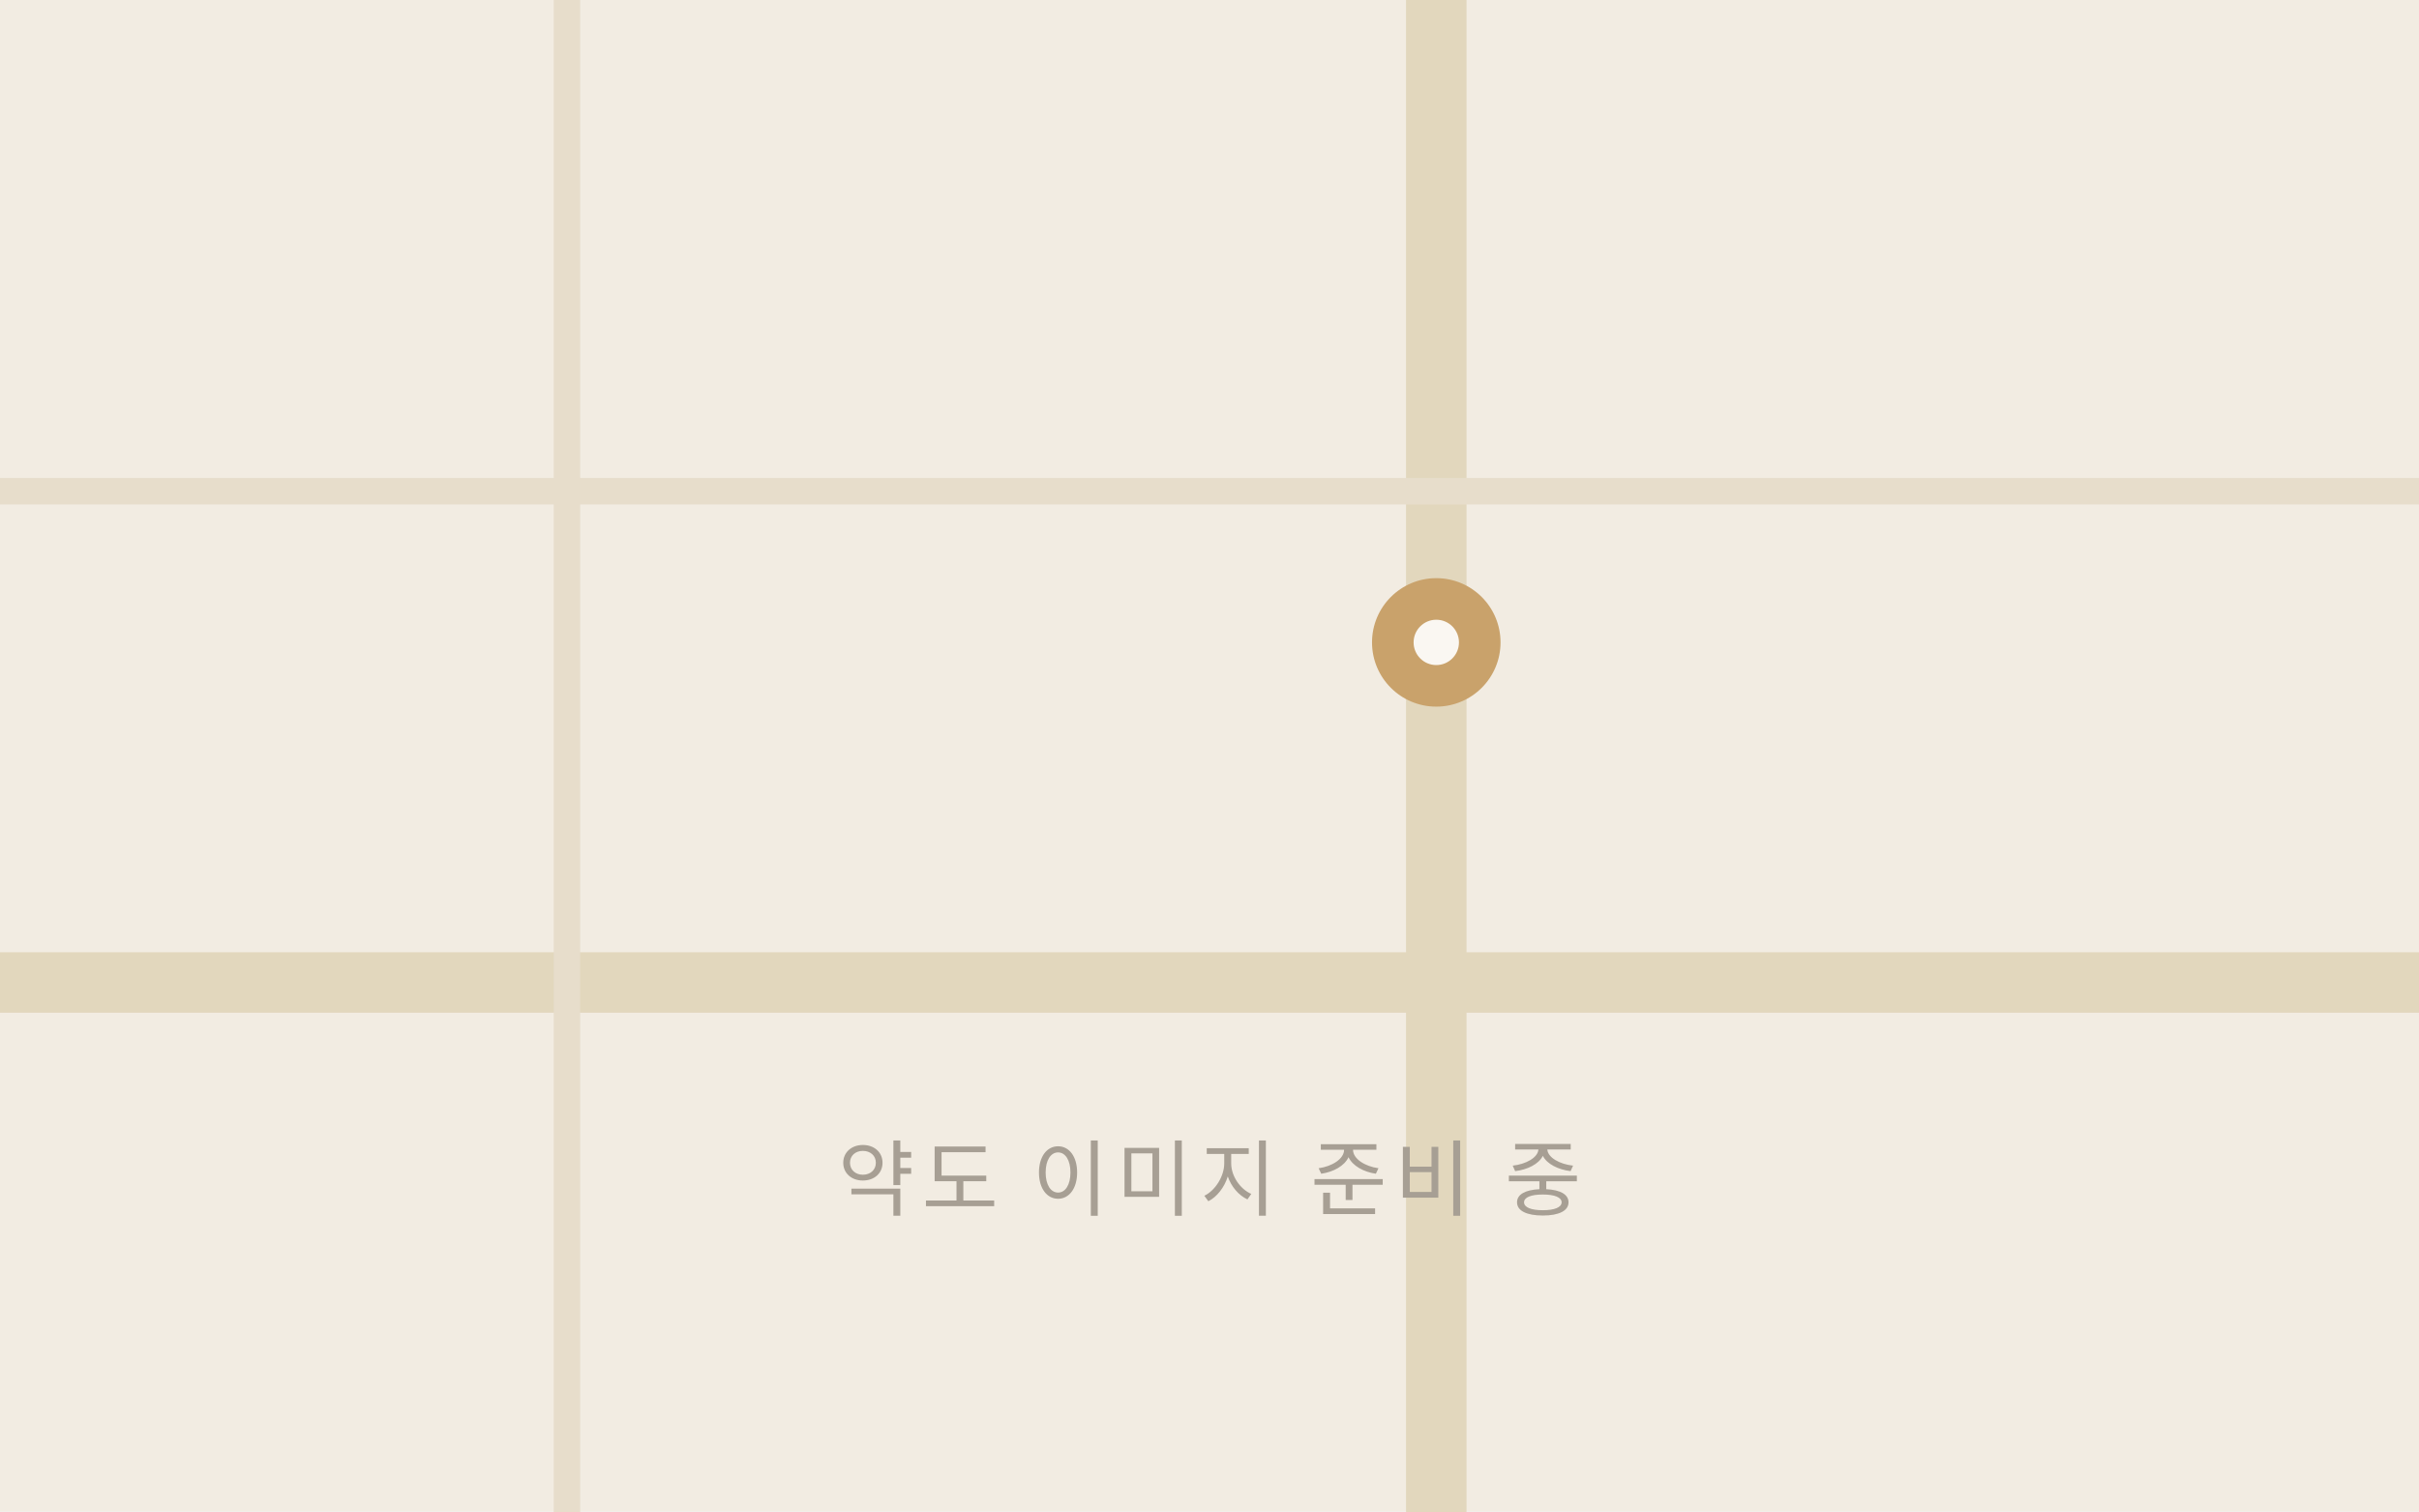
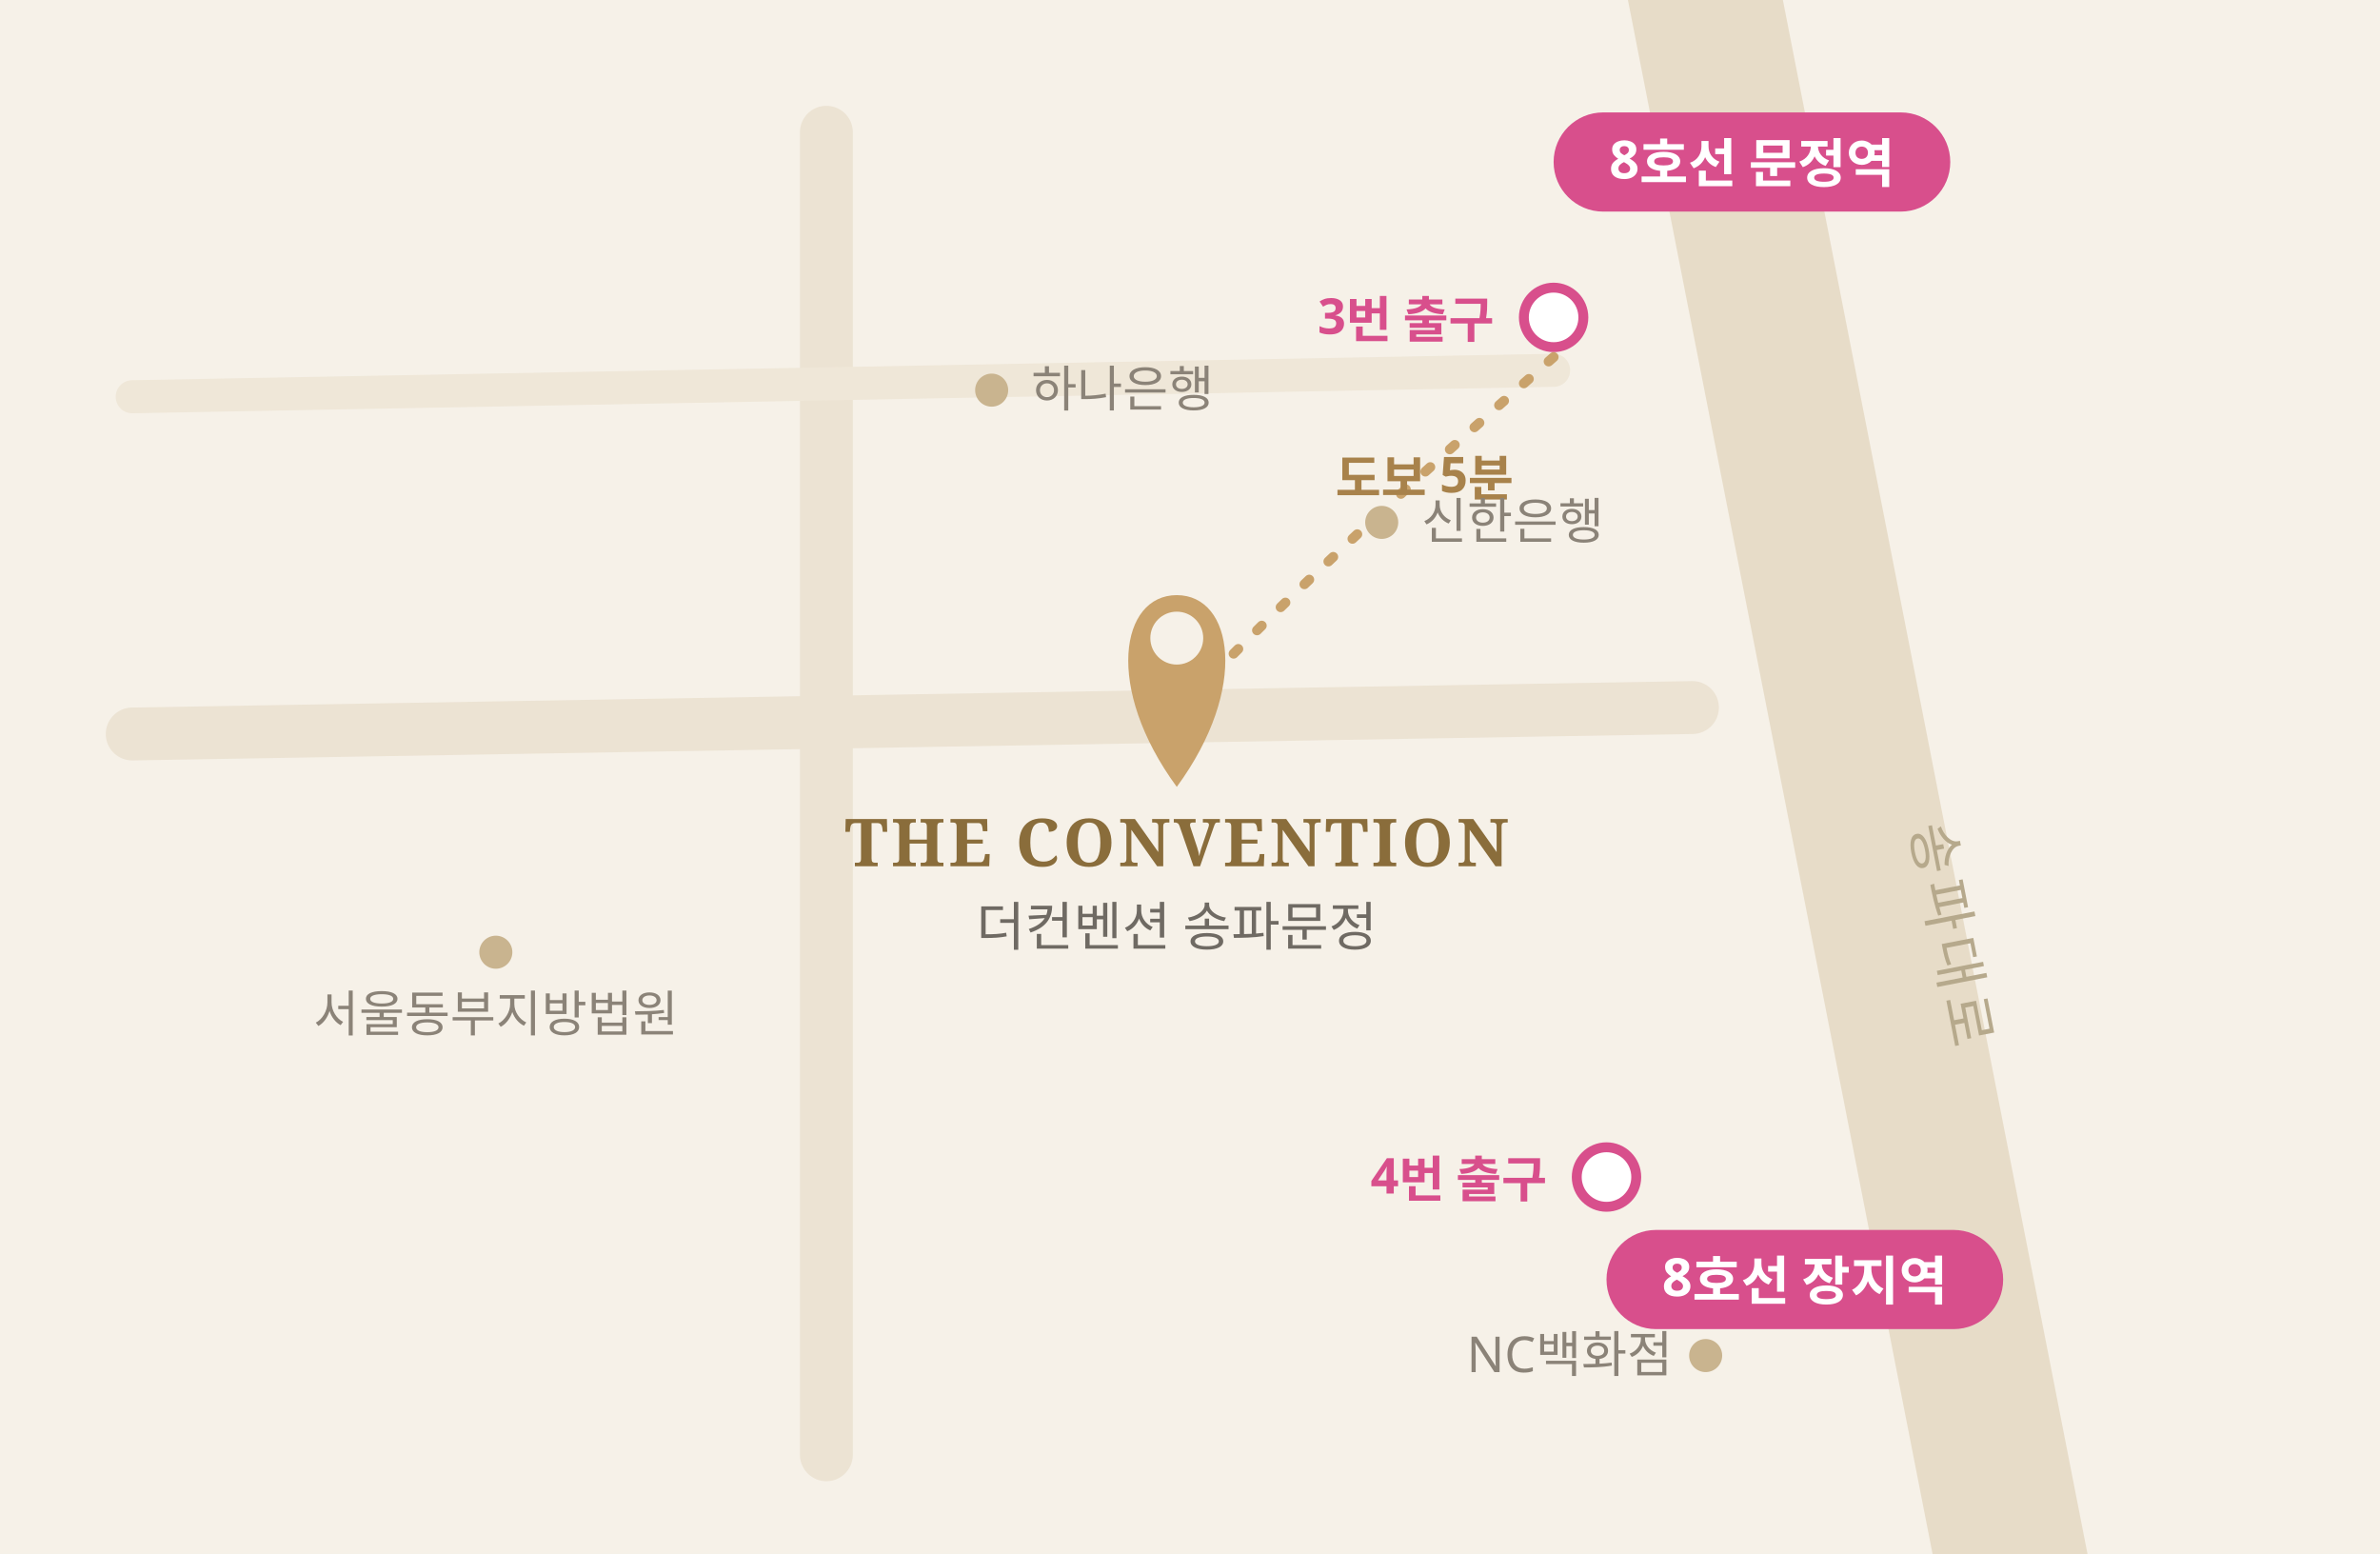
- <svg xmlns="http://www.w3.org/2000/svg" viewBox="0 0 640 400" role="img" aria-label="약도 준비 중">
-   <rect width="640" height="400" fill="#f2ece2" />
-   <g stroke="#e2d7bd" stroke-width="16" fill="none" stroke-linecap="round">
-     <path d="M-20 260 H660" />
-     <path d="M380 -20 V420" />
+ <svg xmlns="http://www.w3.org/2000/svg" viewBox="0 0 720 470" role="img" aria-label="더컨벤션 송파문정 약도 (8호선 문정역 3번 출구 도보 5분)">
+   <rect width="720" height="470" fill="#f6f1e8" />
+   <g fill="none" stroke-linecap="round">
+     <line x1="512" y1="-20" x2="612" y2="490" stroke="#e7dcc8" stroke-width="46" />
+     <line x1="40" y1="222" x2="512" y2="214" stroke="#ece3d3" stroke-width="16" />
+     <line x1="250" y1="40" x2="250" y2="440" stroke="#ece3d3" stroke-width="16" />
+     <line x1="40" y1="120" x2="470" y2="112" stroke="#efe7d8" stroke-width="10" />
  </g>
-   <g stroke="#e7ddcb" stroke-width="7" fill="none" stroke-linecap="round">
-     <path d="M-20 130 H660" />
-     <path d="M150 -20 V420" />
+   <text transform="translate(578 250) rotate(79)" font-family="sans-serif" font-size="17" letter-spacing="2" fill="#b6a98c">송파대로</text>
+   <g font-family="sans-serif">
+     <rect x="470" y="34" width="120" height="30" rx="15" fill="#d84f8c" />
+     <text x="530" y="54" text-anchor="middle" fill="#fff" font-size="16" font-weight="700">8호선 문정역</text>
+     <circle cx="470" cy="96" r="9" fill="#fff" stroke="#d84f8c" stroke-width="3" />
+     <text x="452" y="101" text-anchor="end" fill="#d84f8c" font-size="15" font-weight="700">3번 출구</text>
  </g>
-   <circle cx="380" cy="170" r="17" fill="#c9a26b" />
-   <circle cx="380" cy="170" r="6" fill="#faf7f2" />
-   <text x="320" y="320" text-anchor="middle" fill="#a79f94" font-family="sans-serif" font-size="22" letter-spacing="2">약도 이미지 준비 중</text>
+   <path d="M470 108 Q405 165 366 205" fill="none" stroke="#c9a26b" stroke-width="3" stroke-dasharray="2 8" stroke-linecap="round" />
+   <text x="404" y="150" fill="#a8824b" font-family="sans-serif" font-size="15" font-weight="700">도보 5분</text>
+   <g font-family="sans-serif" font-size="15" fill="#8b8378">
+     <circle cx="300" cy="118" r="5" fill="#c9b48f" />
+     <text x="312" y="123">하나은행</text>
+     <circle cx="418" cy="158" r="5" fill="#c9b48f" />
+     <text x="430" y="163">신한은행</text>
+     <circle cx="150" cy="288" r="5" fill="#c9b48f" />
+     <text x="150" y="312" text-anchor="middle">서울동부지방법원</text>
+     <circle cx="516" cy="410" r="5" fill="#c9b48f" />
+     <text x="506" y="415" text-anchor="end">NC백화점</text>
+   </g>
+   <g transform="translate(356 208)">
+     <path d="M0 30 C-22 0 -17 -28 0 -28 C17 -28 22 0 0 30 Z" fill="#c9a26b" />
+     <circle cx="0" cy="-15" r="8" fill="#f6f1e8" />
+   </g>
+   <text x="356" y="262" text-anchor="middle" fill="#8a6d3b" font-family="serif" font-size="20" letter-spacing="1" font-weight="700">THE CONVENTION</text>
+   <text x="356" y="286" text-anchor="middle" fill="#6f6a63" font-family="sans-serif" font-size="16">더컨벤션 송파문정</text>
+   <g font-family="sans-serif">
+     <rect x="486" y="372" width="120" height="30" rx="15" fill="#d84f8c" />
+     <text x="546" y="392" text-anchor="middle" fill="#fff" font-size="16" font-weight="700">8호선 장지역</text>
+     <circle cx="486" cy="356" r="9" fill="#fff" stroke="#d84f8c" stroke-width="3" />
+     <text x="468" y="361" text-anchor="end" fill="#d84f8c" font-size="15" font-weight="700">4번 출구</text>
+   </g>
</svg>
